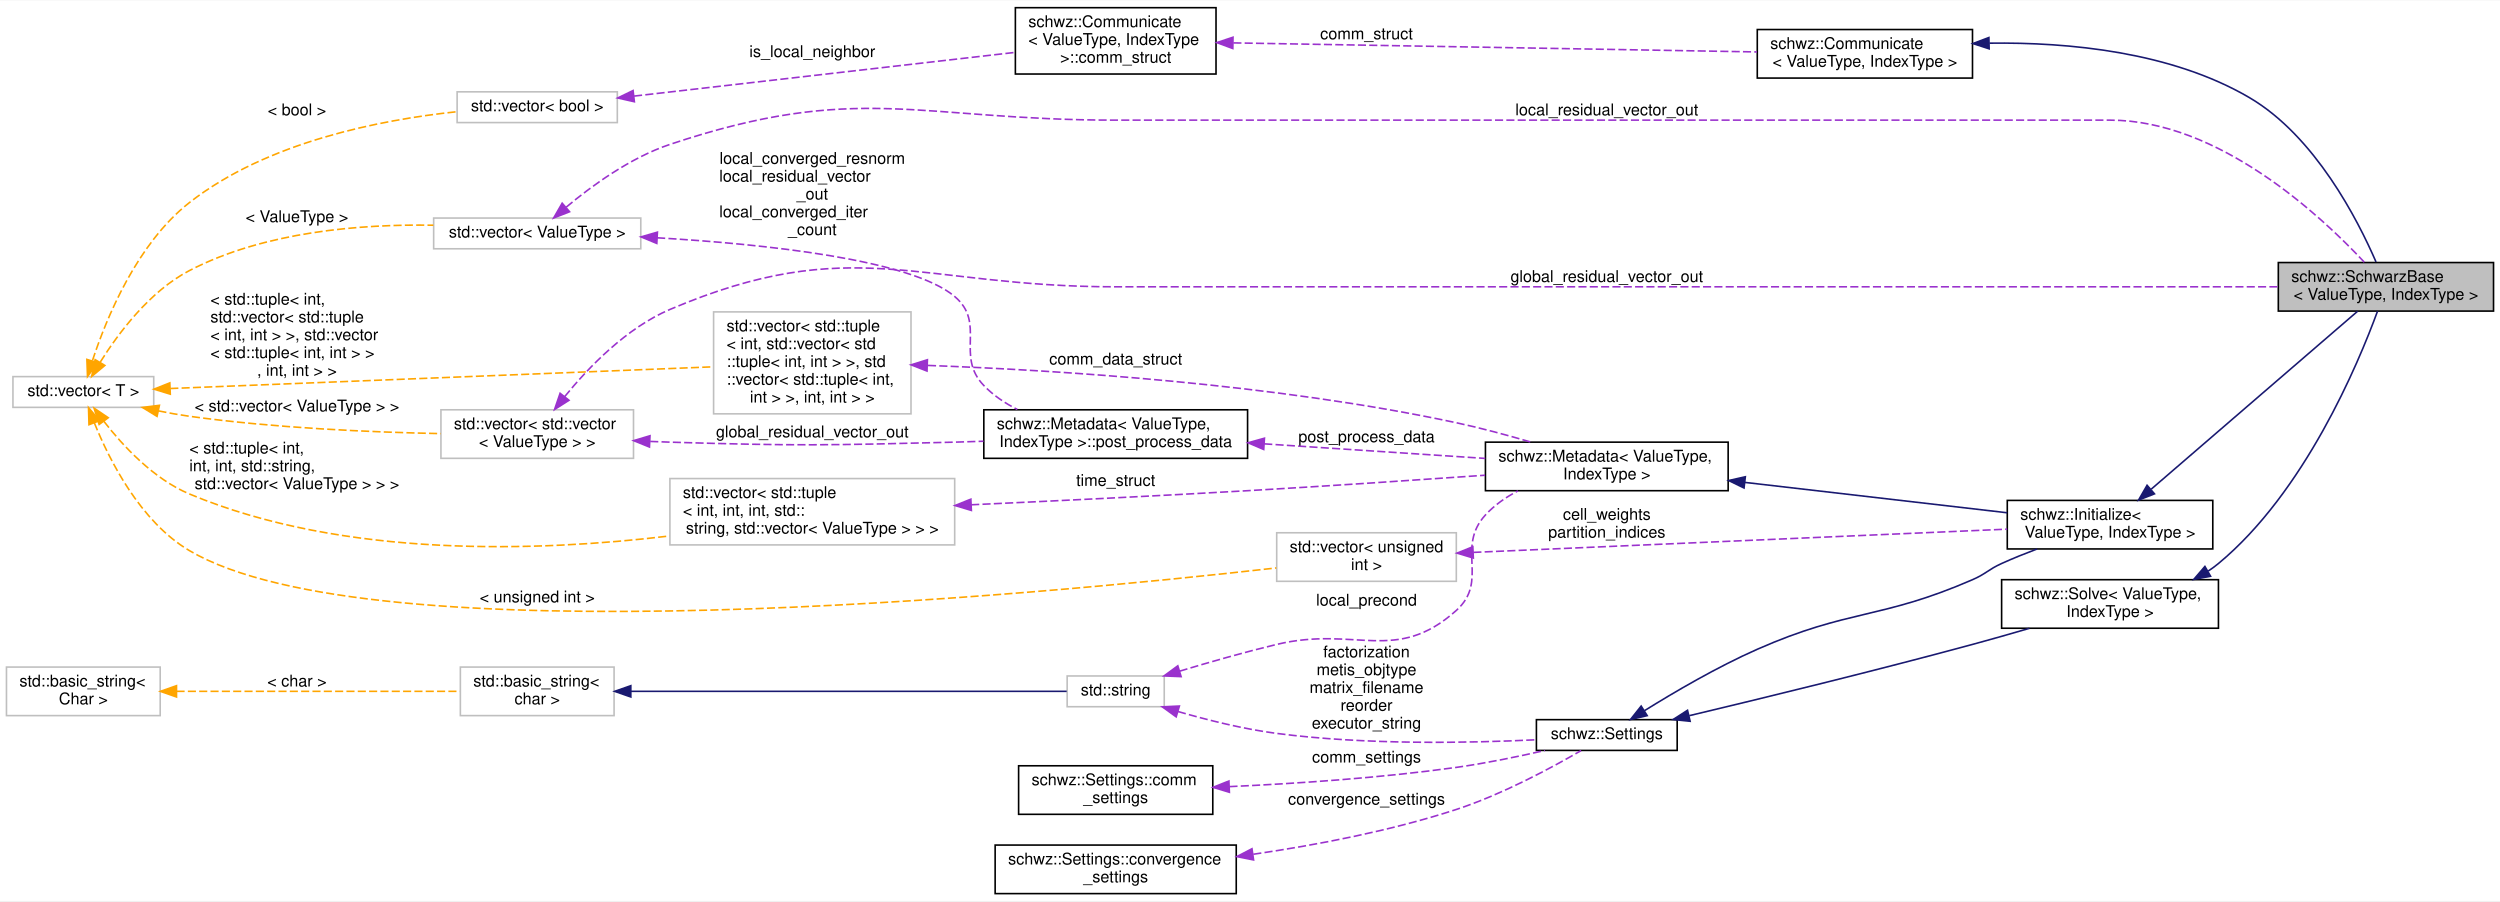
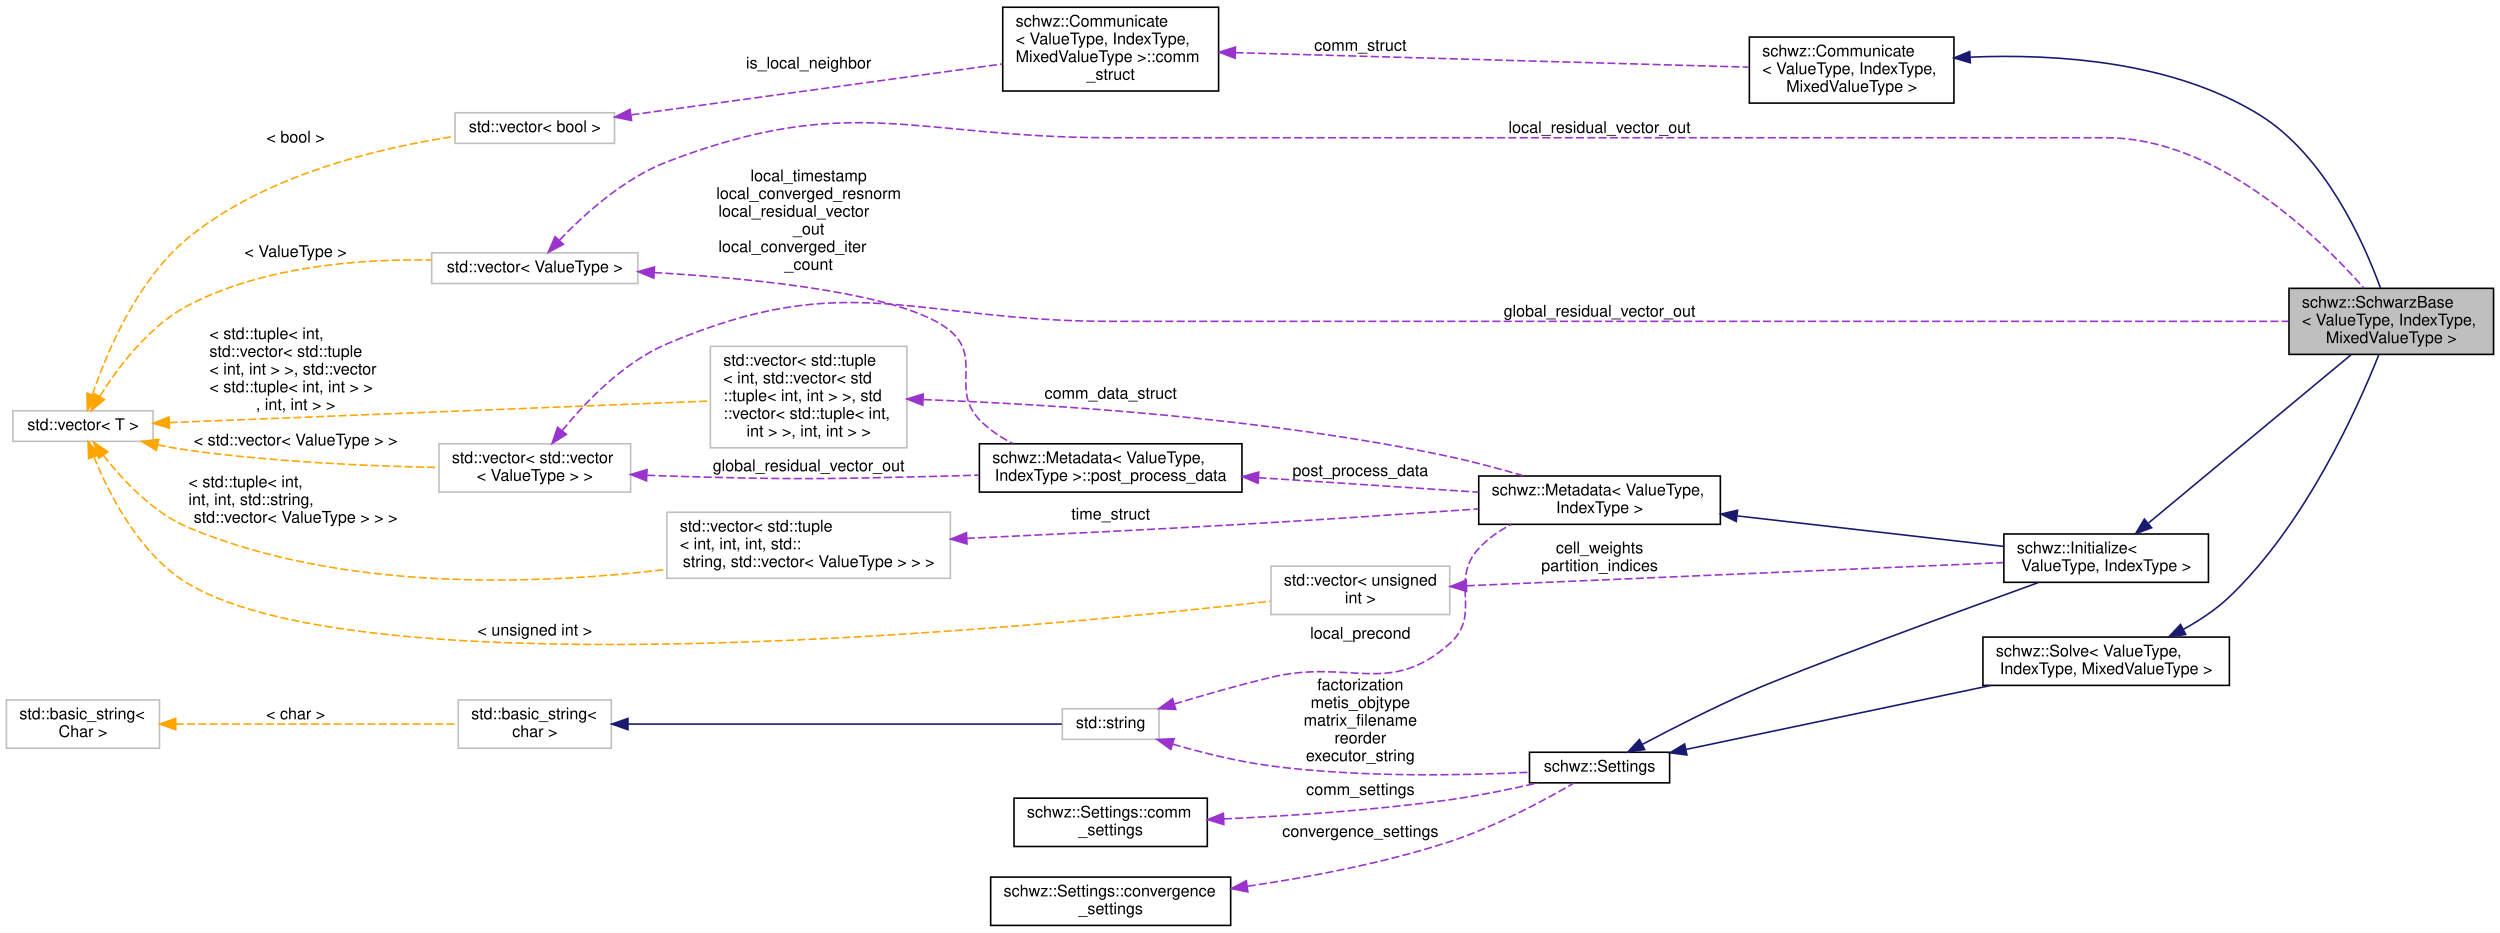
- <svg xmlns="http://www.w3.org/2000/svg" xmlns:xlink="http://www.w3.org/1999/xlink" width="1545pt" height="557pt" viewBox="0.00 0.00 1545.00 556.50">
-   <g id="graph0" class="graph" transform="scale(1 1) rotate(0) translate(4 552.5)">
-     <polygon fill="#ffffff" stroke="transparent" points="-4,4 -4,-552.5 1541,-552.5 1541,4 -4,4" />
+ <svg xmlns="http://www.w3.org/2000/svg" xmlns:xlink="http://www.w3.org/1999/xlink" width="1552pt" height="579pt" viewBox="0.00 0.00 1552.00 579.00">
+   <g id="graph0" class="graph" transform="scale(1 1) rotate(0) translate(4 575)">
+     <polygon fill="#ffffff" stroke="transparent" points="-4,4 -4,-575 1548,-575 1548,4 -4,4" />
    <g id="node1" class="node">
-       <polygon fill="#bfbfbf" stroke="#000000" points="1404,-360.5 1404,-390.5 1537,-390.5 1537,-360.5 1404,-360.5" />
-       <text text-anchor="start" x="1412" y="-378.5" font-family="Helvetica,sans-Serif" font-size="10.00" fill="#000000">schwz::SchwarzBase</text>
-       <text text-anchor="middle" x="1470.5" y="-367.5" font-family="Helvetica,sans-Serif" font-size="10.00" fill="#000000">&lt; ValueType, IndexType &gt;</text>
+       <polygon fill="#bfbfbf" stroke="#000000" points="1417,-355 1417,-396 1544,-396 1544,-355 1417,-355" />
+       <text text-anchor="start" x="1425" y="-384" font-family="Helvetica,sans-Serif" font-size="10.00" fill="#000000">schwz::SchwarzBase</text>
+       <text text-anchor="start" x="1425" y="-373" font-family="Helvetica,sans-Serif" font-size="10.00" fill="#000000">&lt; ValueType, IndexType,</text>
+       <text text-anchor="middle" x="1480.5" y="-362" font-family="Helvetica,sans-Serif" font-size="10.00" fill="#000000"> MixedValueType &gt;</text>
    </g>
    <g id="node2" class="node">
      <g id="a_node2">
        <a xlink:href="classschwz_1_1Initialize.html" target="_top" xlink:title="The initialization class that provides methods for initialization of the solver. ">
-           <polygon fill="#ffffff" stroke="#000000" points="1236.5,-213.5 1236.5,-243.5 1363.5,-243.5 1363.5,-213.5 1236.5,-213.5" />
-           <text text-anchor="start" x="1244.5" y="-231.5" font-family="Helvetica,sans-Serif" font-size="10.00" fill="#000000">schwz::Initialize&lt;</text>
-           <text text-anchor="middle" x="1300" y="-220.5" font-family="Helvetica,sans-Serif" font-size="10.00" fill="#000000"> ValueType, IndexType &gt;</text>
+           <polygon fill="#ffffff" stroke="#000000" points="1240,-213.5 1240,-243.5 1367,-243.5 1367,-213.5 1240,-213.5" />
+           <text text-anchor="start" x="1248" y="-231.5" font-family="Helvetica,sans-Serif" font-size="10.00" fill="#000000">schwz::Initialize&lt;</text>
+           <text text-anchor="middle" x="1303.5" y="-220.5" font-family="Helvetica,sans-Serif" font-size="10.00" fill="#000000"> ValueType, IndexType &gt;</text>
        </a>
      </g>
    </g>
    <g id="edge1" class="edge">
-       <path fill="none" stroke="#191970" d="M1325.482,-250.47C1360.539,-280.695 1422.733,-334.317 1452.992,-360.405" />
-       <polygon fill="#191970" stroke="#191970" points="1327.464,-247.557 1317.604,-243.678 1322.893,-252.859 1327.464,-247.557" />
+       <path fill="none" stroke="#191970" d="M1329.84,-250.375C1363.765,-278.551 1422.307,-327.171 1455.546,-354.776" />
+       <polygon fill="#191970" stroke="#191970" points="1331.705,-247.374 1321.775,-243.678 1327.232,-252.76 1331.705,-247.374" />
    </g>
    <g id="node3" class="node">
      <g id="a_node3">
        <a xlink:href="structschwz_1_1Settings.html" target="_top" xlink:title="The struct that contains the solver settings and the parameters to be set by the user. ">
          <polygon fill="#ffffff" stroke="#000000" points="945.5,-89 945.5,-108 1032.5,-108 1032.5,-89 945.5,-89" />
          <text text-anchor="middle" x="989" y="-96" font-family="Helvetica,sans-Serif" font-size="10.00" fill="#000000">schwz::Settings</text>
        </a>
      </g>
    </g>
    <g id="edge2" class="edge">
-       <path fill="none" stroke="#191970" d="M1012.222,-113.518C1030.626,-124.976 1057.272,-140.595 1082,-151.5 1138.842,-176.567 1158.023,-169.743 1215,-194.5 1223.394,-198.147 1224.665,-200.722 1233,-204.5 1239.977,-207.662 1247.505,-210.701 1254.907,-213.489" />
-       <polygon fill="#191970" stroke="#191970" points="1013.973,-110.484 1003.648,-108.109 1010.239,-116.405 1013.973,-110.484" />
+       <path fill="none" stroke="#191970" d="M1015.508,-112.872C1033.915,-122.609 1059.144,-135.478 1082,-145.5 1115.002,-159.971 1206.855,-193.609 1261.358,-213.333" />
+       <polygon fill="#191970" stroke="#191970" points="1017.023,-109.713 1006.552,-108.097 1013.73,-115.89 1017.023,-109.713" />
    </g>
    <g id="node20" class="node">
      <g id="a_node20">
        <a xlink:href="classschwz_1_1Solve.html" target="_top" xlink:title="The Solver class the provides the solver and the convergence checking methods. ">
-           <polygon fill="#ffffff" stroke="#000000" points="1233,-164.5 1233,-194.5 1367,-194.5 1367,-164.5 1233,-164.5" />
-           <text text-anchor="start" x="1241" y="-182.5" font-family="Helvetica,sans-Serif" font-size="10.00" fill="#000000">schwz::Solve&lt; ValueType,</text>
-           <text text-anchor="middle" x="1300" y="-171.5" font-family="Helvetica,sans-Serif" font-size="10.00" fill="#000000"> IndexType &gt;</text>
+           <polygon fill="#ffffff" stroke="#000000" points="1227,-149.5 1227,-179.5 1380,-179.5 1380,-149.5 1227,-149.5" />
+           <text text-anchor="start" x="1235" y="-167.5" font-family="Helvetica,sans-Serif" font-size="10.00" fill="#000000">schwz::Solve&lt; ValueType,</text>
+           <text text-anchor="middle" x="1303.5" y="-156.5" font-family="Helvetica,sans-Serif" font-size="10.00" fill="#000000"> IndexType, MixedValueType &gt;</text>
        </a>
      </g>
    </g>
    <g id="edge26" class="edge">
-       <path fill="none" stroke="#191970" d="M1039.966,-110.465C1085.878,-121.4 1155.148,-138.291 1215,-154.5 1226.432,-157.596 1238.677,-161.091 1250.212,-164.466" />
-       <polygon fill="#191970" stroke="#191970" points="1040.503,-106.995 1029.964,-108.088 1038.885,-113.805 1040.503,-106.995" />
+       <path fill="none" stroke="#191970" d="M1042.775,-109.785C1094.89,-120.722 1174.273,-137.381 1231.754,-149.444" />
+       <polygon fill="#191970" stroke="#191970" points="1043.236,-106.305 1032.73,-107.677 1041.798,-113.156 1043.236,-106.305" />
    </g>
    <g id="node4" class="node">
      <g id="a_node4">
        <a xlink:href="structschwz_1_1Settings_1_1comm__settings.html" target="_top" xlink:title="The settings for the various available communication paradigms. ">
          <polygon fill="#ffffff" stroke="#000000" points="625.5,-49.5 625.5,-79.5 745.5,-79.5 745.5,-49.5 625.5,-49.5" />
          <text text-anchor="start" x="633.5" y="-67.5" font-family="Helvetica,sans-Serif" font-size="10.00" fill="#000000">schwz::Settings::comm</text>
          <text text-anchor="middle" x="685.5" y="-56.5" font-family="Helvetica,sans-Serif" font-size="10.00" fill="#000000">_settings</text>
        </a>
      </g>
    </g>
    <g id="edge3" class="edge">
      <path fill="none" stroke="#9a32cd" stroke-dasharray="5,2" d="M755.794,-66.618C796.831,-68.491 849.521,-71.992 896,-78.5 914.154,-81.042 934.05,-85.14 950.764,-88.966" />
      <polygon fill="#9a32cd" stroke="#9a32cd" points="755.765,-63.114 745.622,-66.176 755.461,-70.107 755.765,-63.114" />
      <text text-anchor="middle" x="840.5" y="-81.5" font-family="Helvetica,sans-Serif" font-size="10.00" fill="#000000"> comm_settings</text>
    </g>
    <g id="node5" class="node">
      <g id="a_node5">
        <a xlink:title="STL class. ">
          <polygon fill="#ffffff" stroke="#bfbfbf" points="655.5,-116 655.5,-135 715.5,-135 715.5,-116 655.5,-116" />
          <text text-anchor="middle" x="685.5" y="-123" font-family="Helvetica,sans-Serif" font-size="10.00" fill="#000000">std::string</text>
        </a>
      </g>
    </g>
    <g id="edge4" class="edge">
      <path fill="none" stroke="#9a32cd" stroke-dasharray="5,2" d="M723.993,-113.035C742.266,-107.741 764.536,-102.18 785,-99.5 839.958,-92.301 903.961,-93.53 945.41,-95.573" />
      <polygon fill="#9a32cd" stroke="#9a32cd" points="722.873,-109.717 714.29,-115.928 724.873,-116.425 722.873,-109.717" />
      <text text-anchor="middle" x="840.5" y="-146.5" font-family="Helvetica,sans-Serif" font-size="10.00" fill="#000000"> factorization</text>
      <text text-anchor="middle" x="840.5" y="-135.5" font-family="Helvetica,sans-Serif" font-size="10.00" fill="#000000">metis_objtype</text>
      <text text-anchor="middle" x="840.5" y="-124.5" font-family="Helvetica,sans-Serif" font-size="10.00" fill="#000000">matrix_filename</text>
      <text text-anchor="middle" x="840.5" y="-113.5" font-family="Helvetica,sans-Serif" font-size="10.00" fill="#000000">reorder</text>
      <text text-anchor="middle" x="840.5" y="-102.5" font-family="Helvetica,sans-Serif" font-size="10.00" fill="#000000">executor_string</text>
    </g>
    <g id="node9" class="node">
      <g id="a_node9">
        <a xlink:href="structschwz_1_1Metadata.html" target="_top" xlink:title="The solver metadata struct. ">
          <polygon fill="#ffffff" stroke="#000000" points="914,-249.5 914,-279.5 1064,-279.5 1064,-249.5 914,-249.5" />
          <text text-anchor="start" x="922" y="-267.5" font-family="Helvetica,sans-Serif" font-size="10.00" fill="#000000">schwz::Metadata&lt; ValueType,</text>
          <text text-anchor="middle" x="989" y="-256.5" font-family="Helvetica,sans-Serif" font-size="10.00" fill="#000000"> IndexType &gt;</text>
        </a>
      </g>
    </g>
    <g id="edge11" class="edge">
      <path fill="none" stroke="#9a32cd" stroke-dasharray="5,2" d="M725.013,-137.969C743.176,-143.455 765.069,-149.722 785,-154.5 833.825,-166.205 858.614,-141.987 896,-175.5 916.414,-193.799 895.449,-214.314 914,-234.5 919.599,-240.592 926.6,-245.47 934.061,-249.369" />
      <polygon fill="#9a32cd" stroke="#9a32cd" points="725.928,-134.589 715.342,-135.017 723.884,-141.284 725.928,-134.589" />
      <text text-anchor="middle" x="840.5" y="-178.5" font-family="Helvetica,sans-Serif" font-size="10.00" fill="#000000"> local_precond</text>
    </g>
    <g id="node6" class="node">
      <polygon fill="#ffffff" stroke="#bfbfbf" points="280.5,-110.5 280.5,-140.5 375.5,-140.5 375.5,-110.5 280.5,-110.5" />
      <text text-anchor="start" x="288.5" y="-128.5" font-family="Helvetica,sans-Serif" font-size="10.00" fill="#000000">std::basic_string&lt;</text>
      <text text-anchor="middle" x="328" y="-117.5" font-family="Helvetica,sans-Serif" font-size="10.00" fill="#000000"> char &gt;</text>
    </g>
    <g id="edge5" class="edge">
      <path fill="none" stroke="#191970" d="M385.845,-125.5C462.709,-125.5 595.715,-125.5 655.211,-125.5" />
      <polygon fill="#191970" stroke="#191970" points="385.843,-122 375.843,-125.5 385.843,-129 385.843,-122" />
    </g>
    <g id="node7" class="node">
      <g id="a_node7">
        <a xlink:title="STL class. ">
          <polygon fill="#ffffff" stroke="#bfbfbf" points="0,-110.5 0,-140.5 95,-140.5 95,-110.5 0,-110.5" />
          <text text-anchor="start" x="8" y="-128.5" font-family="Helvetica,sans-Serif" font-size="10.00" fill="#000000">std::basic_string&lt;</text>
          <text text-anchor="middle" x="47.5" y="-117.5" font-family="Helvetica,sans-Serif" font-size="10.00" fill="#000000"> Char &gt;</text>
        </a>
      </g>
    </g>
    <g id="edge6" class="edge">
      <path fill="none" stroke="#ffa500" stroke-dasharray="5,2" d="M105.094,-125.5C156.777,-125.5 231.742,-125.5 280.184,-125.5" />
      <polygon fill="#ffa500" stroke="#ffa500" points="105.083,-122 95.083,-125.5 105.083,-129 105.083,-122" />
      <text text-anchor="middle" x="179.5" y="-128.5" font-family="Helvetica,sans-Serif" font-size="10.00" fill="#000000"> &lt; char &gt;</text>
    </g>
    <g id="node8" class="node">
      <g id="a_node8">
        <a xlink:href="structschwz_1_1Settings_1_1convergence__settings.html" target="_top" xlink:title="The various convergence settings available. ">
          <polygon fill="#ffffff" stroke="#000000" points="611,-.5 611,-30.5 760,-30.5 760,-.5 611,-.5" />
          <text text-anchor="start" x="619" y="-18.5" font-family="Helvetica,sans-Serif" font-size="10.00" fill="#000000">schwz::Settings::convergence</text>
          <text text-anchor="middle" x="685.5" y="-7.5" font-family="Helvetica,sans-Serif" font-size="10.00" fill="#000000">_settings</text>
        </a>
      </g>
    </g>
    <g id="edge7" class="edge">
      <path fill="none" stroke="#9a32cd" stroke-dasharray="5,2" d="M770.552,-24.822C809.431,-30.506 855.702,-39.295 896,-52.5 924.415,-61.811 955.083,-78.389 973.135,-88.894" />
      <polygon fill="#9a32cd" stroke="#9a32cd" points="770.708,-21.309 760.316,-23.371 769.726,-28.24 770.708,-21.309" />
      <text text-anchor="middle" x="840.5" y="-55.5" font-family="Helvetica,sans-Serif" font-size="10.00" fill="#000000"> convergence_settings</text>
    </g>
    <g id="edge8" class="edge">
-       <path fill="none" stroke="#191970" d="M1074.35,-254.62C1125.577,-248.69 1189.656,-241.273 1236.426,-235.859" />
-       <polygon fill="#191970" stroke="#191970" points="1073.816,-251.159 1064.284,-255.785 1074.621,-258.112 1073.816,-251.159" />
+       <path fill="none" stroke="#191970" d="M1074.579,-254.704C1126.763,-248.731 1192.342,-241.224 1239.92,-235.778" />
+       <polygon fill="#191970" stroke="#191970" points="1073.868,-251.262 1064.331,-255.877 1074.664,-258.217 1073.868,-251.262" />
    </g>
    <g id="node10" class="node">
      <polygon fill="#ffffff" stroke="#bfbfbf" points="410,-216 410,-257 586,-257 586,-216 410,-216" />
      <text text-anchor="start" x="418" y="-245" font-family="Helvetica,sans-Serif" font-size="10.00" fill="#000000">std::vector&lt; std::tuple</text>
      <text text-anchor="start" x="418" y="-234" font-family="Helvetica,sans-Serif" font-size="10.00" fill="#000000">&lt; int, int, int, std::</text>
      <text text-anchor="middle" x="498" y="-223" font-family="Helvetica,sans-Serif" font-size="10.00" fill="#000000">string, std::vector&lt; ValueType &gt; &gt; &gt;</text>
    </g>
    <g id="edge9" class="edge">
      <path fill="none" stroke="#9a32cd" stroke-dasharray="5,2" d="M596.186,-240.792C647.156,-243.136 710.44,-246.223 767,-249.5 815.881,-252.332 870.78,-256.037 913.754,-259.056" />
      <polygon fill="#9a32cd" stroke="#9a32cd" points="596.311,-237.295 586.161,-240.334 595.991,-244.287 596.311,-237.295" />
      <text text-anchor="middle" x="685.5" y="-252.5" font-family="Helvetica,sans-Serif" font-size="10.00" fill="#000000"> time_struct</text>
    </g>
    <g id="node11" class="node">
      <g id="a_node11">
        <a xlink:title="STL class. ">
          <polygon fill="#ffffff" stroke="#bfbfbf" points="4,-301 4,-320 91,-320 91,-301 4,-301" />
          <text text-anchor="middle" x="47.5" y="-308" font-family="Helvetica,sans-Serif" font-size="10.00" fill="#000000">std::vector&lt; T &gt;</text>
        </a>
      </g>
    </g>
    <g id="edge10" class="edge">
      <path fill="none" stroke="#ffa500" stroke-dasharray="5,2" d="M60.165,-292.391C71.905,-277.287 90.865,-256.787 113,-247.5 208.419,-207.466 329.161,-211.813 409.744,-221.514" />
      <polygon fill="#ffa500" stroke="#ffa500" points="57.269,-290.421 54.117,-300.536 62.889,-294.594 57.269,-290.421" />
      <text text-anchor="start" x="113" y="-272.5" font-family="Helvetica,sans-Serif" font-size="10.00" fill="#000000"> &lt; std::tuple&lt; int,</text>
      <text text-anchor="start" x="113" y="-261.5" font-family="Helvetica,sans-Serif" font-size="10.00" fill="#000000"> int, int, std::string,</text>
      <text text-anchor="middle" x="179.5" y="-250.5" font-family="Helvetica,sans-Serif" font-size="10.00" fill="#000000"> std::vector&lt; ValueType &gt; &gt; &gt;</text>
    </g>
    <g id="node13" class="node">
      <polygon fill="#ffffff" stroke="#bfbfbf" points="264,-399 264,-418 392,-418 392,-399 264,-399" />
      <text text-anchor="middle" x="328" y="-406" font-family="Helvetica,sans-Serif" font-size="10.00" fill="#000000">std::vector&lt; ValueType &gt;</text>
    </g>
    <g id="edge14" class="edge">
      <path fill="none" stroke="#ffa500" stroke-dasharray="5,2" d="M57.984,-329.022C69.14,-346.801 88.544,-372.776 113,-385.5 159.456,-409.67 219.124,-414.328 263.811,-413.562" />
      <polygon fill="#ffa500" stroke="#ffa500" points="60.796,-326.905 52.655,-320.124 54.79,-330.501 60.796,-326.905" />
      <text text-anchor="middle" x="179.5" y="-415.5" font-family="Helvetica,sans-Serif" font-size="10.00" fill="#000000"> &lt; ValueType &gt;</text>
    </g>
    <g id="node14" class="node">
      <polygon fill="#ffffff" stroke="#bfbfbf" points="268.5,-269.5 268.5,-299.5 387.5,-299.5 387.5,-269.5 268.5,-269.5" />
      <text text-anchor="start" x="276.5" y="-287.5" font-family="Helvetica,sans-Serif" font-size="10.00" fill="#000000">std::vector&lt; std::vector</text>
      <text text-anchor="middle" x="328" y="-276.5" font-family="Helvetica,sans-Serif" font-size="10.00" fill="#000000">&lt; ValueType &gt; &gt;</text>
    </g>
    <g id="edge16" class="edge">
      <path fill="none" stroke="#ffa500" stroke-dasharray="5,2" d="M93.898,-298.827C100.284,-297.528 106.782,-296.364 113,-295.5 165.197,-288.244 225.118,-285.644 268.42,-284.772" />
      <polygon fill="#ffa500" stroke="#ffa500" points="93.052,-295.429 84.013,-300.957 94.525,-302.272 93.052,-295.429" />
      <text text-anchor="middle" x="179.5" y="-298.5" font-family="Helvetica,sans-Serif" font-size="10.00" fill="#000000"> &lt; std::vector&lt; ValueType &gt; &gt;</text>
    </g>
    <g id="node15" class="node">
      <polygon fill="#ffffff" stroke="#bfbfbf" points="437,-297 437,-360 559,-360 559,-297 437,-297" />
      <text text-anchor="start" x="445" y="-348" font-family="Helvetica,sans-Serif" font-size="10.00" fill="#000000">std::vector&lt; std::tuple</text>
      <text text-anchor="start" x="445" y="-337" font-family="Helvetica,sans-Serif" font-size="10.00" fill="#000000">&lt; int, std::vector&lt; std</text>
      <text text-anchor="start" x="445" y="-326" font-family="Helvetica,sans-Serif" font-size="10.00" fill="#000000">::tuple&lt; int, int &gt; &gt;, std</text>
      <text text-anchor="start" x="445" y="-315" font-family="Helvetica,sans-Serif" font-size="10.00" fill="#000000">::vector&lt; std::tuple&lt; int,</text>
      <text text-anchor="middle" x="498" y="-304" font-family="Helvetica,sans-Serif" font-size="10.00" fill="#000000"> int &gt; &gt;, int, int &gt; &gt;</text>
    </g>
    <g id="edge18" class="edge">
      <path fill="none" stroke="#ffa500" stroke-dasharray="5,2" d="M101.232,-312.647C185.525,-316.015 348.344,-322.52 436.947,-326.061" />
      <polygon fill="#ffa500" stroke="#ffa500" points="101.237,-309.144 91.105,-312.242 100.957,-316.139 101.237,-309.144" />
      <text text-anchor="start" x="126" y="-364.5" font-family="Helvetica,sans-Serif" font-size="10.00" fill="#000000"> &lt; std::tuple&lt; int,</text>
      <text text-anchor="start" x="126" y="-353.5" font-family="Helvetica,sans-Serif" font-size="10.00" fill="#000000"> std::vector&lt; std::tuple</text>
      <text text-anchor="start" x="126" y="-342.5" font-family="Helvetica,sans-Serif" font-size="10.00" fill="#000000">&lt; int, int &gt; &gt;, std::vector</text>
      <text text-anchor="start" x="126" y="-331.5" font-family="Helvetica,sans-Serif" font-size="10.00" fill="#000000">&lt; std::tuple&lt; int, int &gt; &gt;</text>
      <text text-anchor="middle" x="179.5" y="-320.5" font-family="Helvetica,sans-Serif" font-size="10.00" fill="#000000">, int, int &gt; &gt;</text>
    </g>
    <g id="node16" class="node">
      <polygon fill="#ffffff" stroke="#bfbfbf" points="785,-193.5 785,-223.5 896,-223.5 896,-193.5 785,-193.5" />
      <text text-anchor="start" x="793" y="-211.5" font-family="Helvetica,sans-Serif" font-size="10.00" fill="#000000">std::vector&lt; unsigned</text>
      <text text-anchor="middle" x="840.5" y="-200.5" font-family="Helvetica,sans-Serif" font-size="10.00" fill="#000000"> int &gt;</text>
    </g>
    <g id="edge20" class="edge">
      <path fill="none" stroke="#ffa500" stroke-dasharray="5,2" d="M54.289,-291.435C63.612,-268.359 82.75,-230.377 113,-212.5 225.949,-145.751 634.687,-184.704 784.749,-201.759" />
      <polygon fill="#ffa500" stroke="#ffa500" points="50.987,-290.272 50.691,-300.863 57.527,-292.768 50.987,-290.272" />
      <text text-anchor="middle" x="328" y="-180.5" font-family="Helvetica,sans-Serif" font-size="10.00" fill="#000000"> &lt; unsigned int &gt;</text>
    </g>
    <g id="node19" class="node">
-       <polygon fill="#ffffff" stroke="#bfbfbf" points="278.5,-477 278.5,-496 377.5,-496 377.5,-477 278.5,-477" />
-       <text text-anchor="middle" x="328" y="-484" font-family="Helvetica,sans-Serif" font-size="10.00" fill="#000000">std::vector&lt; bool &gt;</text>
+       <polygon fill="#ffffff" stroke="#bfbfbf" points="278.5,-486 278.5,-505 377.5,-505 377.5,-486 278.5,-486" />
+       <text text-anchor="middle" x="328" y="-493" font-family="Helvetica,sans-Serif" font-size="10.00" fill="#000000">std::vector&lt; bool &gt;</text>
    </g>
    <g id="edge24" class="edge">
-       <path fill="none" stroke="#ffa500" stroke-dasharray="5,2" d="M53.13,-329.904C61.716,-356.025 80.6,-402.139 113,-427.5 161.005,-465.076 231.322,-478.748 278.326,-483.706" />
-       <polygon fill="#ffa500" stroke="#ffa500" points="56.379,-328.565 50.071,-320.053 49.694,-330.641 56.379,-328.565" />
-       <text text-anchor="middle" x="179.5" y="-481.5" font-family="Helvetica,sans-Serif" font-size="10.00" fill="#000000"> &lt; bool &gt;</text>
+       <path fill="none" stroke="#ffa500" stroke-dasharray="5,2" d="M53.403,-330.113C62.211,-356.095 81.252,-401.649 113,-427.5 160.813,-466.433 231.174,-483.199 278.241,-490.337" />
+       <polygon fill="#ffa500" stroke="#ffa500" points="56.638,-328.74 50.247,-320.29 49.973,-330.881 56.638,-328.74" />
+       <text text-anchor="middle" x="179.5" y="-486.5" font-family="Helvetica,sans-Serif" font-size="10.00" fill="#000000"> &lt; bool &gt;</text>
    </g>
    <g id="node12" class="node">
      <g id="a_node12">
        <a xlink:href="structschwz_1_1Metadata_1_1post__process__data.html" target="_top" xlink:title="The struct used for storing data for post-processing. ">
          <polygon fill="#ffffff" stroke="#000000" points="604,-269.5 604,-299.5 767,-299.5 767,-269.5 604,-269.5" />
          <text text-anchor="start" x="612" y="-287.5" font-family="Helvetica,sans-Serif" font-size="10.00" fill="#000000">schwz::Metadata&lt; ValueType,</text>
          <text text-anchor="middle" x="685.5" y="-276.5" font-family="Helvetica,sans-Serif" font-size="10.00" fill="#000000"> IndexType &gt;::post_process_data</text>
        </a>
      </g>
    </g>
    <g id="edge12" class="edge">
      <path fill="none" stroke="#9a32cd" stroke-dasharray="5,2" d="M777.289,-278.451C820.98,-275.572 872.573,-272.172 913.889,-269.45" />
      <polygon fill="#9a32cd" stroke="#9a32cd" points="776.98,-274.964 767.232,-279.114 777.44,-281.949 776.98,-274.964" />
      <text text-anchor="middle" x="840.5" y="-279.5" font-family="Helvetica,sans-Serif" font-size="10.00" fill="#000000"> post_process_data</text>
    </g>
    <g id="edge27" class="edge">
-       <path fill="none" stroke="#9a32cd" stroke-dasharray="5,2" d="M345.932,-424.738C361.593,-437.823 385.583,-455.338 410,-463.5 526.3,-502.377 562.874,-478.5 685.5,-478.5 685.5,-478.5 685.5,-478.5 1300,-478.5 1367.091,-478.5 1430.412,-419.349 1457.148,-390.698" />
-       <polygon fill="#9a32cd" stroke="#9a32cd" points="347.996,-421.896 338.139,-418.012 343.423,-427.195 347.996,-421.896" />
-       <text text-anchor="middle" x="989" y="-481.5" font-family="Helvetica,sans-Serif" font-size="10.00" fill="#000000"> local_residual_vector_out</text>
+       <path fill="none" stroke="#9a32cd" stroke-dasharray="5,2" d="M343.376,-425.964C358.537,-441.823 383.263,-464.251 410,-474.5 524.502,-518.391 562.874,-489.5 685.5,-489.5 685.5,-489.5 685.5,-489.5 1303.5,-489.5 1371.668,-489.5 1434.453,-428.996 1463.519,-396.144" />
+       <polygon fill="#9a32cd" stroke="#9a32cd" points="345.716,-423.34 336.36,-418.369 340.574,-428.09 345.716,-423.34" />
+       <text text-anchor="middle" x="989" y="-492.5" font-family="Helvetica,sans-Serif" font-size="10.00" fill="#000000"> local_residual_vector_out</text>
    </g>
    <g id="edge13" class="edge">
      <path fill="none" stroke="#9a32cd" stroke-dasharray="5,2" d="M402.104,-405.798C468.307,-401.899 558.904,-392.428 586,-369.5 605.634,-352.886 586.147,-333.015 604,-314.5 609.861,-308.422 617.057,-303.567 624.725,-299.692" />
      <polygon fill="#9a32cd" stroke="#9a32cd" points="401.902,-402.303 392.113,-406.355 402.292,-409.292 401.902,-402.303" />
-       <text text-anchor="middle" x="498" y="-451.5" font-family="Helvetica,sans-Serif" font-size="10.00" fill="#000000"> local_converged_resnorm</text>
-       <text text-anchor="start" x="440.5" y="-440.5" font-family="Helvetica,sans-Serif" font-size="10.00" fill="#000000">local_residual_vector</text>
+       <text text-anchor="middle" x="498" y="-462.5" font-family="Helvetica,sans-Serif" font-size="10.00" fill="#000000"> local_timestamp</text>
+       <text text-anchor="middle" x="498" y="-451.5" font-family="Helvetica,sans-Serif" font-size="10.00" fill="#000000">local_converged_resnorm</text>
+       <text text-anchor="start" x="442" y="-440.5" font-family="Helvetica,sans-Serif" font-size="10.00" fill="#000000">local_residual_vector</text>
      <text text-anchor="middle" x="498" y="-429.5" font-family="Helvetica,sans-Serif" font-size="10.00" fill="#000000">_out</text>
-       <text text-anchor="start" x="440.5" y="-418.5" font-family="Helvetica,sans-Serif" font-size="10.00" fill="#000000">local_converged_iter</text>
+       <text text-anchor="start" x="442" y="-418.5" font-family="Helvetica,sans-Serif" font-size="10.00" fill="#000000">local_converged_iter</text>
      <text text-anchor="middle" x="498" y="-407.5" font-family="Helvetica,sans-Serif" font-size="10.00" fill="#000000">_count</text>
    </g>
    <g id="edge28" class="edge">
-       <path fill="none" stroke="#9a32cd" stroke-dasharray="5,2" d="M344.922,-307.581C359.791,-325.839 383.198,-350.093 410,-361.5 522.811,-409.511 562.898,-375.5 685.5,-375.5 685.5,-375.5 685.5,-375.5 1300,-375.5 1334.189,-375.5 1372.234,-375.5 1403.696,-375.5" />
+       <path fill="none" stroke="#9a32cd" stroke-dasharray="5,2" d="M344.922,-307.581C359.791,-325.839 383.198,-350.093 410,-361.5 522.811,-409.511 562.898,-375.5 685.5,-375.5 685.5,-375.5 685.5,-375.5 1303.5,-375.5 1340.99,-375.5 1382.946,-375.5 1416.597,-375.5" />
      <polygon fill="#9a32cd" stroke="#9a32cd" points="347.642,-305.378 338.709,-299.682 342.14,-309.706 347.642,-305.378" />
      <text text-anchor="middle" x="989" y="-378.5" font-family="Helvetica,sans-Serif" font-size="10.00" fill="#000000"> global_residual_vector_out</text>
    </g>
    <g id="edge15" class="edge">
      <path fill="none" stroke="#9a32cd" stroke-dasharray="5,2" d="M397.822,-279.954C401.941,-279.775 406.024,-279.621 410,-279.5 488.186,-277.118 507.802,-277.536 586,-279.5 591.792,-279.645 597.773,-279.838 603.792,-280.064" />
      <polygon fill="#9a32cd" stroke="#9a32cd" points="397.369,-276.471 387.547,-280.442 397.702,-283.463 397.369,-276.471" />
      <text text-anchor="middle" x="498" y="-282.5" font-family="Helvetica,sans-Serif" font-size="10.00" fill="#000000"> global_residual_vector_out</text>
    </g>
    <g id="edge17" class="edge">
      <path fill="none" stroke="#9a32cd" stroke-dasharray="5,2" d="M569.499,-326.915C649.758,-323.97 783.481,-315.553 896,-291.5 911.126,-288.267 927.391,-283.87 942.023,-279.564" />
      <polygon fill="#9a32cd" stroke="#9a32cd" points="568.89,-323.434 559.018,-327.279 569.134,-330.43 568.89,-323.434" />
      <text text-anchor="middle" x="685.5" y="-327.5" font-family="Helvetica,sans-Serif" font-size="10.00" fill="#000000"> comm_data_struct</text>
    </g>
    <g id="edge19" class="edge">
-       <path fill="none" stroke="#9a32cd" stroke-dasharray="5,2" d="M906.526,-211.374C994.625,-215.208 1149.574,-221.953 1236.417,-225.732" />
-       <polygon fill="#9a32cd" stroke="#9a32cd" points="906.527,-207.871 896.384,-210.932 906.223,-214.864 906.527,-207.871" />
+       <path fill="none" stroke="#9a32cd" stroke-dasharray="5,2" d="M906.565,-211.354C995.333,-215.188 1152.056,-221.958 1239.668,-225.743" />
+       <polygon fill="#9a32cd" stroke="#9a32cd" points="906.49,-207.847 896.349,-210.912 906.188,-214.841 906.49,-207.847" />
      <text text-anchor="middle" x="989" y="-231.5" font-family="Helvetica,sans-Serif" font-size="10.00" fill="#000000"> cell_weights</text>
      <text text-anchor="middle" x="989" y="-220.5" font-family="Helvetica,sans-Serif" font-size="10.00" fill="#000000">partition_indices</text>
    </g>
    <g id="node17" class="node">
      <g id="a_node17">
        <a xlink:href="classschwz_1_1Communicate.html" target="_top" xlink:title="The communication class that provides the methods for the communication between the subdomains...">
-           <polygon fill="#ffffff" stroke="#000000" points="1082,-504.5 1082,-534.5 1215,-534.5 1215,-504.5 1082,-504.5" />
-           <text text-anchor="start" x="1090" y="-522.5" font-family="Helvetica,sans-Serif" font-size="10.00" fill="#000000">schwz::Communicate</text>
-           <text text-anchor="middle" x="1148.5" y="-511.5" font-family="Helvetica,sans-Serif" font-size="10.00" fill="#000000">&lt; ValueType, IndexType &gt;</text>
+           <polygon fill="#ffffff" stroke="#000000" points="1082,-511 1082,-552 1209,-552 1209,-511 1082,-511" />
+           <text text-anchor="start" x="1090" y="-540" font-family="Helvetica,sans-Serif" font-size="10.00" fill="#000000">schwz::Communicate</text>
+           <text text-anchor="start" x="1090" y="-529" font-family="Helvetica,sans-Serif" font-size="10.00" fill="#000000">&lt; ValueType, IndexType,</text>
+           <text text-anchor="middle" x="1145.5" y="-518" font-family="Helvetica,sans-Serif" font-size="10.00" fill="#000000"> MixedValueType &gt;</text>
        </a>
      </g>
    </g>
    <g id="edge21" class="edge">
-       <path fill="none" stroke="#191970" d="M1225.468,-526.068C1274.549,-526.718 1337.76,-520.716 1386,-492.5 1426.661,-468.717 1453.172,-416.766 1464.388,-390.846" />
-       <polygon fill="#191970" stroke="#191970" points="1225.297,-522.564 1215.22,-525.834 1225.137,-529.562 1225.297,-522.564" />
+       <path fill="none" stroke="#191970" d="M1219.149,-539.533C1272.896,-541.753 1345.415,-536.865 1399,-503.5 1439.255,-478.435 1463.193,-425.337 1473.859,-396.018" />
+       <polygon fill="#191970" stroke="#191970" points="1219.165,-536.029 1209.001,-539.021 1218.812,-543.02 1219.165,-536.029" />
    </g>
    <g id="node18" class="node">
      <g id="a_node18">
        <a xlink:href="structschwz_1_1Communicate_1_1comm__struct.html" target="_top" xlink:title="The communication struct used to store the communication data. ">
-           <polygon fill="#ffffff" stroke="#000000" points="623.5,-507 623.5,-548 747.5,-548 747.5,-507 623.5,-507" />
-           <text text-anchor="start" x="631.5" y="-536" font-family="Helvetica,sans-Serif" font-size="10.00" fill="#000000">schwz::Communicate</text>
-           <text text-anchor="start" x="631.5" y="-525" font-family="Helvetica,sans-Serif" font-size="10.00" fill="#000000">&lt; ValueType, IndexType</text>
-           <text text-anchor="middle" x="685.5" y="-514" font-family="Helvetica,sans-Serif" font-size="10.00" fill="#000000"> &gt;::comm_struct</text>
+           <polygon fill="#ffffff" stroke="#000000" points="618.5,-518.5 618.5,-570.5 752.5,-570.5 752.5,-518.5 618.5,-518.5" />
+           <text text-anchor="start" x="626.5" y="-558.5" font-family="Helvetica,sans-Serif" font-size="10.00" fill="#000000">schwz::Communicate</text>
+           <text text-anchor="start" x="626.5" y="-547.5" font-family="Helvetica,sans-Serif" font-size="10.00" fill="#000000">&lt; ValueType, IndexType,</text>
+           <text text-anchor="start" x="626.5" y="-536.5" font-family="Helvetica,sans-Serif" font-size="10.00" fill="#000000"> MixedValueType &gt;::comm</text>
+           <text text-anchor="middle" x="685.5" y="-525.5" font-family="Helvetica,sans-Serif" font-size="10.00" fill="#000000">_struct</text>
        </a>
      </g>
    </g>
    <g id="edge22" class="edge">
-       <path fill="none" stroke="#9a32cd" stroke-dasharray="5,2" d="M758.196,-526.244C846.965,-524.71 995.866,-522.137 1081.813,-520.652" />
-       <polygon fill="#9a32cd" stroke="#9a32cd" points="757.88,-522.749 747.942,-526.421 758.001,-529.748 757.88,-522.749" />
-       <text text-anchor="middle" x="840.5" y="-528.5" font-family="Helvetica,sans-Serif" font-size="10.00" fill="#000000"> comm_struct</text>
+       <path fill="none" stroke="#9a32cd" stroke-dasharray="5,2" d="M762.979,-542.31C852.549,-539.779 998.304,-535.66 1081.647,-533.305" />
+       <polygon fill="#9a32cd" stroke="#9a32cd" points="762.778,-538.815 752.881,-542.596 762.976,-545.812 762.778,-538.815" />
+       <text text-anchor="middle" x="840.5" y="-543.5" font-family="Helvetica,sans-Serif" font-size="10.00" fill="#000000"> comm_struct</text>
    </g>
    <g id="edge23" class="edge">
-       <path fill="none" stroke="#9a32cd" stroke-dasharray="5,2" d="M387.842,-493.363C453.121,-500.849 557.121,-512.777 623.311,-520.368" />
-       <polygon fill="#9a32cd" stroke="#9a32cd" points="388.043,-489.863 377.709,-492.201 387.245,-496.818 388.043,-489.863" />
-       <text text-anchor="middle" x="498" y="-517.5" font-family="Helvetica,sans-Serif" font-size="10.00" fill="#000000"> is_local_neighbor</text>
+       <path fill="none" stroke="#9a32cd" stroke-dasharray="5,2" d="M387.984,-503.722C451.627,-512.445 551.954,-526.196 618.237,-535.281" />
+       <polygon fill="#9a32cd" stroke="#9a32cd" points="388.091,-500.204 377.709,-502.313 387.141,-507.139 388.091,-500.204" />
+       <text text-anchor="middle" x="498" y="-532.5" font-family="Helvetica,sans-Serif" font-size="10.00" fill="#000000"> is_local_neighbor</text>
    </g>
    <g id="edge25" class="edge">
-       <path fill="none" stroke="#191970" d="M1360.646,-199.818C1362.863,-201.278 1364.992,-202.837 1367,-204.5 1420.179,-248.554 1453.223,-327.447 1465.301,-360.395" />
-       <polygon fill="#191970" stroke="#191970" points="1362.137,-196.638 1351.728,-194.664 1358.634,-202.698 1362.137,-196.638" />
+       <path fill="none" stroke="#191970" d="M1351.311,-184.246C1361.503,-189.832 1371.687,-196.589 1380,-204.5 1426.772,-249.01 1458.943,-320.051 1472.81,-354.883" />
+       <polygon fill="#191970" stroke="#191970" points="1352.889,-181.122 1342.399,-179.639 1349.675,-187.341 1352.889,-181.122" />
    </g>
  </g>
</svg>
